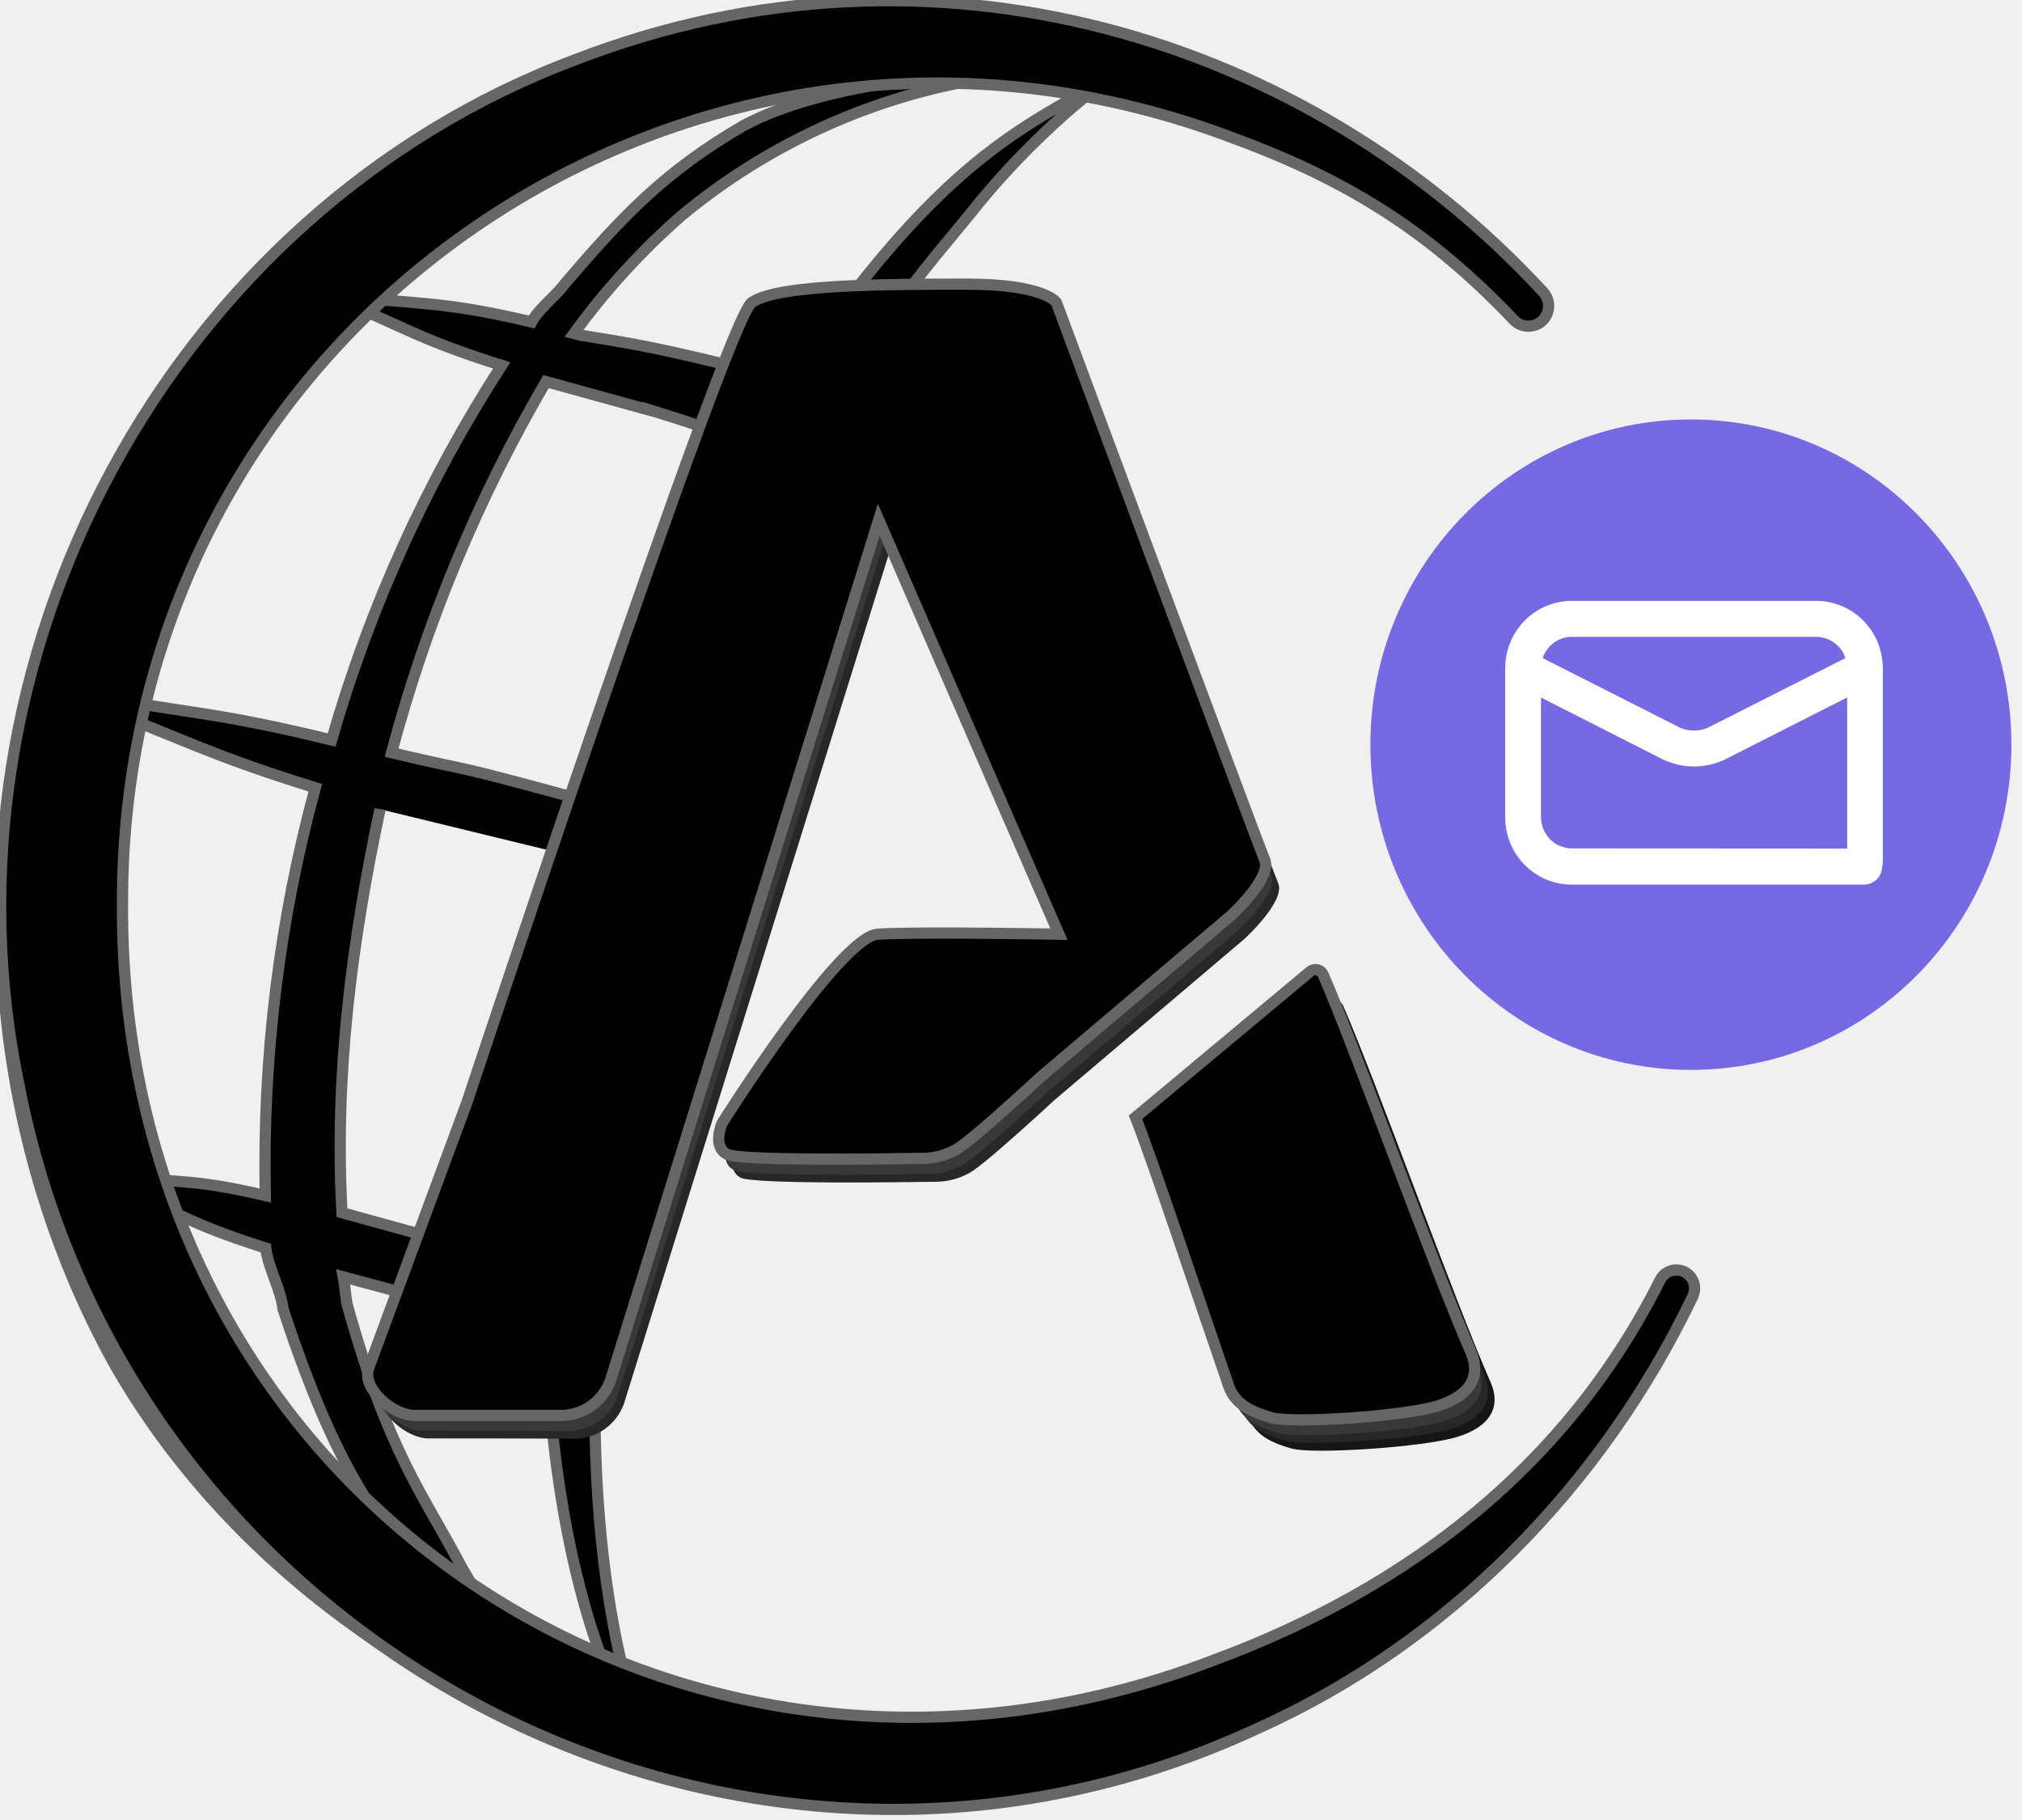
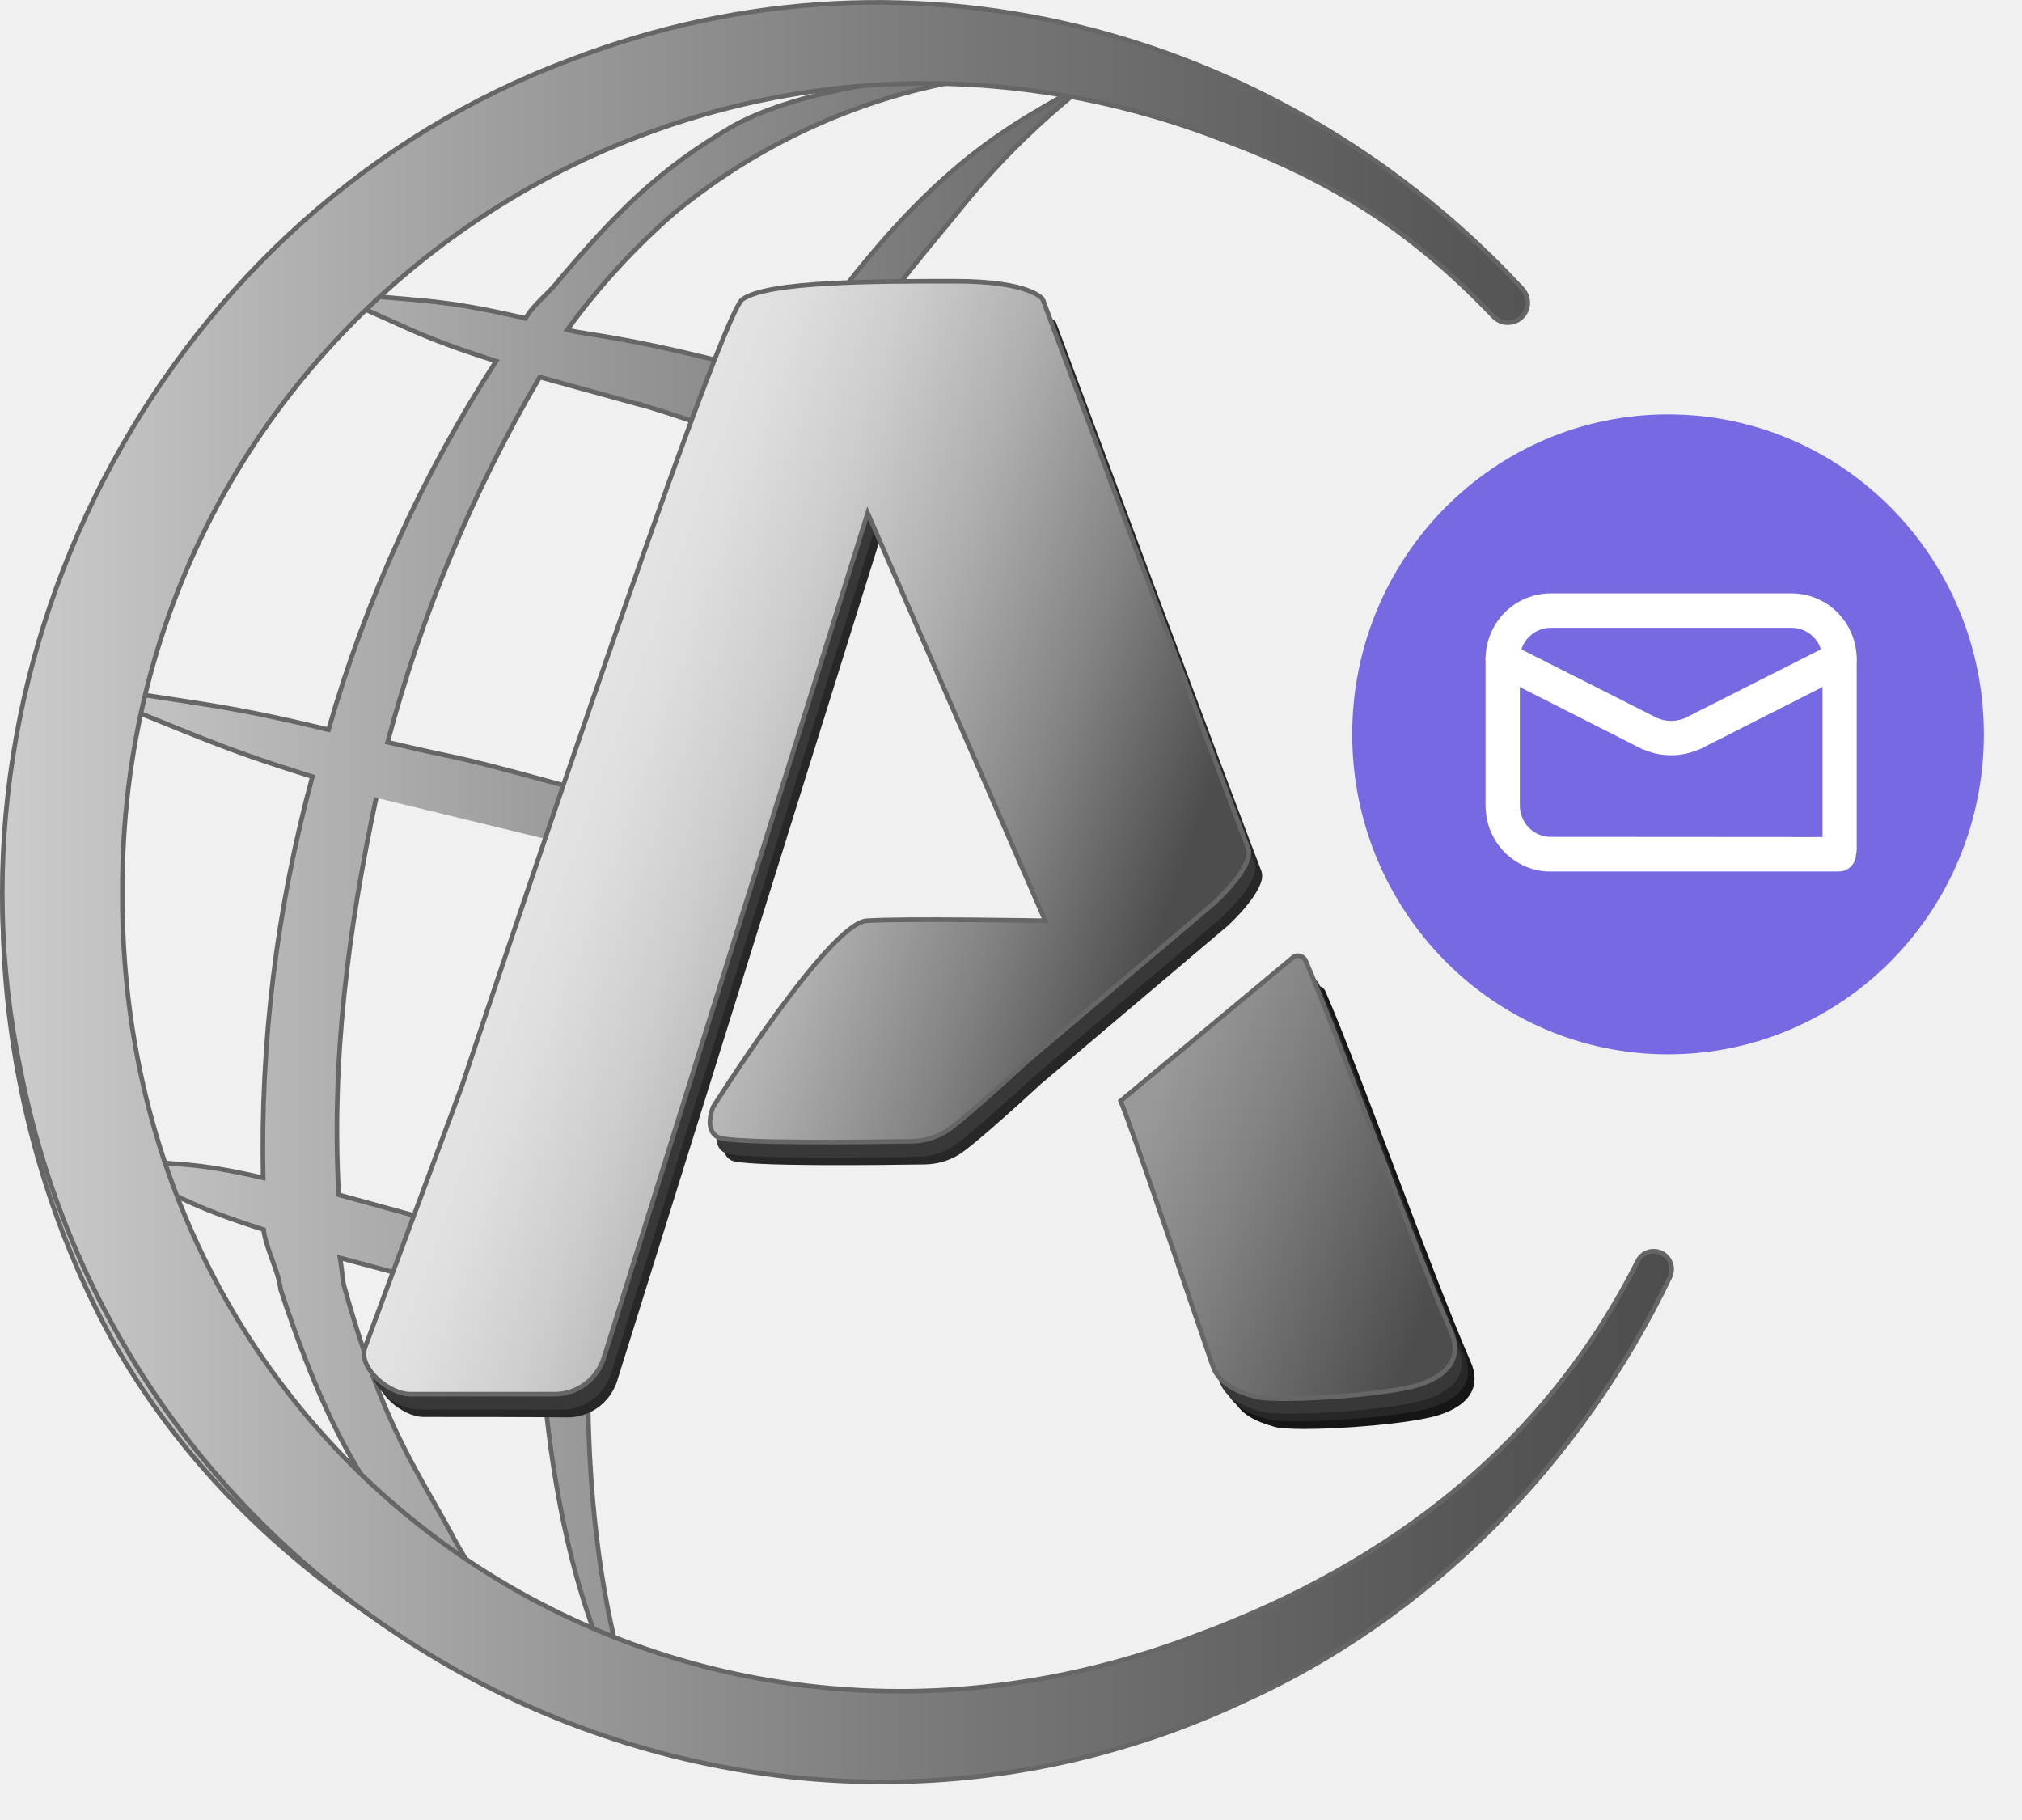
- <svg xmlns="http://www.w3.org/2000/svg" viewBox="0 0 180 162" fill="none">
-   <path d="M98.91 6.788C91.132 11.376 83.767 13.967 70.281 33.949C56.737 30.22 52.982 30.212 51.087 29.691C53.9 25.818 57.135 22.279 60.731 19.142C67.477 13.572 75.4 9.658 83.883 7.705C89.07 6.516 93.903 6.068 98.237 7.074C79.108 1.473 57.83 3.91 39.786 13.879C22.118 23.628 8.675 40.835 2.996 60.861C-2.683 80.887 0.167 103.24 10.086 121.247C20.309 139.327 38.729 152.159 58.56 157.614C58.56 157.614 51.658 145.398 53.17 116.93C54.813 86.099 59.11 72.753 65.064 57.278C75.099 31.16 80.981 25.712 86.531 18.827C90.148 14.308 94.307 10.264 98.91 6.788ZM7.966 61.918C11.425 48.212 18.711 35.811 28.948 26.204C36.631 29.317 36.812 30.029 44.662 32.525C38.013 42.816 32.909 54.053 29.519 65.867C19.709 63.489 17.668 63.591 7.966 61.918ZM53.727 76.871C50.385 89.351 50.226 97.572 49.206 112.768C39.757 110.162 47.52 112.313 37.984 110.023L30.445 107.945C29.765 95.803 31.299 83.94 33.831 72.026M48.612 118.788C48.887 129.182 50.87 144.114 56.491 153.973C50.168 151.924 44.597 145.699 41.066 139.445C37.593 132.838 34.598 129.41 30.894 116.071C30.756 115.337 30.699 114.361 30.561 113.656C40.017 116.226 39.532 115.954 48.612 118.788ZM57.67 36.43C67.04 39.367 58.343 36.878 67.799 39.484C61.621 51.23 58.944 61.198 55.963 72.327C37.977 67.372 43.779 69.119 34.859 66.998C37.941 55.404 42.566 44.291 48.605 33.964L57.67 36.467V36.43ZM41.435 16.353C49.826 11.306 59.067 7.883 68.689 6.259C76.903 4.955 85.278 5.126 93.433 6.766C87.088 6.032 73.501 7.243 66.208 11.17C59.233 15.222 55.478 19.15 50.218 25.338C49.654 26.16 47.932 27.504 47.325 28.656C39.011 26.704 37.572 27.188 29.006 26.182C32.81 22.487 36.974 19.194 41.435 16.353ZM7.807 62.534C17.01 66.065 18.718 67.203 28.065 70.118C24.859 81.933 23.36 94.158 23.616 106.411C16.518 104.789 16.612 105.479 9.348 104.48C7.816 100.145 6.825 95.632 6.396 91.046C4.909 81.552 5.387 71.846 7.8 62.549L7.807 62.534ZM9.189 105.112C16.569 108.143 16.142 108.686 23.659 111.094C23.854 112.812 24.997 114.765 25.193 116.497C31.14 134.644 35.228 136.193 39.974 144.143C25.637 135.057 14.773 121.293 9.167 105.112H9.189Z" fill="url(#paint0_linear_1_189882)" />
-   <path d="M53.727 76.871C50.385 89.351 50.226 97.572 49.206 112.768C39.757 110.162 47.52 112.313 37.984 110.023L30.445 107.945C29.765 95.803 31.299 83.94 33.831 72.026M98.91 6.788C91.132 11.376 83.767 13.967 70.281 33.949C56.737 30.22 52.982 30.212 51.087 29.691C53.9 25.818 57.135 22.279 60.731 19.142C67.477 13.572 75.4 9.658 83.883 7.705C89.07 6.516 93.903 6.068 98.237 7.074C79.108 1.473 57.83 3.91 39.786 13.879C22.118 23.628 8.675 40.835 2.996 60.861C-2.683 80.887 0.167 103.24 10.086 121.247C20.309 139.327 38.729 152.159 58.56 157.614C58.56 157.614 51.658 145.398 53.17 116.93C54.813 86.099 59.11 72.753 65.064 57.278C75.099 31.16 80.981 25.712 86.531 18.827C90.148 14.308 94.307 10.264 98.91 6.788ZM7.966 61.918C11.425 48.212 18.711 35.811 28.948 26.204C36.631 29.317 36.812 30.029 44.662 32.525C38.013 42.816 32.909 54.053 29.519 65.867C19.709 63.489 17.668 63.591 7.966 61.918ZM48.612 118.788C48.887 129.182 50.87 144.114 56.491 153.973C50.168 151.924 44.597 145.699 41.066 139.445C37.593 132.838 34.598 129.41 30.894 116.071C30.756 115.337 30.699 114.361 30.561 113.656C40.017 116.226 39.532 115.954 48.612 118.788ZM57.67 36.43C67.04 39.367 58.343 36.878 67.799 39.484C61.621 51.23 58.944 61.198 55.963 72.327C37.977 67.372 43.779 69.119 34.859 66.998C37.941 55.404 42.566 44.291 48.605 33.964L57.67 36.467V36.43ZM41.435 16.353C49.826 11.306 59.067 7.883 68.689 6.259C76.903 4.955 85.278 5.126 93.433 6.766C87.088 6.032 73.501 7.243 66.208 11.17C59.233 15.222 55.478 19.15 50.218 25.338C49.654 26.16 47.932 27.504 47.325 28.656C39.011 26.704 37.572 27.188 29.006 26.182C32.81 22.487 36.974 19.194 41.435 16.353ZM7.807 62.534C17.01 66.065 18.718 67.203 28.065 70.118C24.859 81.933 23.36 94.158 23.616 106.411C16.518 104.789 16.612 105.479 9.348 104.48C7.816 100.145 6.825 95.632 6.396 91.046C4.909 81.552 5.387 71.846 7.8 62.549L7.807 62.534ZM9.189 105.112C16.569 108.143 16.142 108.686 23.659 111.094C23.854 112.812 24.997 114.765 25.193 116.497C31.14 134.644 35.228 136.193 39.974 144.143C25.637 135.057 14.773 121.293 9.167 105.112H9.189Z" stroke="#666666" strokeWidth="0.114" strokeMiterlimit="10" />
-   <path d="M102.853 102.199L118.458 89.169C118.551 89.11 118.656 89.072 118.765 89.057C118.874 89.043 118.984 89.052 119.089 89.085C119.194 89.118 119.291 89.173 119.373 89.247C119.455 89.321 119.521 89.412 119.565 89.514C122.409 95.996 129.412 115.566 132.697 123.047C133.601 125.102 132.812 126.923 129.803 127.877C126.793 128.831 116.838 129.47 114.971 128.934C113.307 128.457 111.723 127.789 111.158 126.137C108.865 119.509 104.227 105.678 102.853 102.199Z" fill="#161616" />
-   <path d="M102.274 101.507L117.88 88.477C117.973 88.418 118.078 88.38 118.187 88.366C118.296 88.352 118.406 88.361 118.511 88.394C118.616 88.426 118.713 88.482 118.795 88.555C118.877 88.629 118.943 88.72 118.987 88.822C121.83 95.304 128.834 114.875 132.119 122.355C133.023 124.411 132.234 126.231 129.188 127.186C126.251 128.103 116.223 128.779 114.357 128.243C112.693 127.766 111.108 127.098 110.544 125.446C108.265 118.817 103.649 104.943 102.274 101.507Z" fill="#272727" />
-   <path d="M40.915 105.746L33.998 123.87C33.441 125.728 36.219 128.047 38.129 128.033C41.161 128.033 47.831 128.033 51.102 128.069C52.072 128.076 53.021 127.777 53.818 127.214C54.614 126.652 55.22 125.853 55.551 124.928L79.426 48.347L95.466 85.228C95.466 85.228 82.747 85 79.34 85.228C75.932 85.456 65.478 102.061 65.478 102.061C65.478 102.061 64.573 104.131 65.933 104.828C67.084 105.408 79.535 105.247 83.413 105.188C84.474 105.167 85.513 104.871 86.43 104.329C87.913 103.441 93.882 97.906 93.882 97.906L110.761 83.591C110.761 83.591 114.465 80.229 113.785 78.614C113.105 76.999 95.242 29.004 95.242 29.004C95.242 29.004 94.244 27.375 87.284 27.367C80.164 27.367 70.383 27.367 68.111 29.012C65.839 30.656 42.297 100.027 42.297 100.027L40.915 105.746Z" fill="#272727" />
-   <path d="M101.695 100.809L117.301 87.786C117.394 87.727 117.499 87.689 117.608 87.674C117.716 87.66 117.827 87.67 117.932 87.702C118.037 87.735 118.134 87.79 118.216 87.864C118.298 87.938 118.364 88.029 118.408 88.131C121.251 94.613 128.255 114.184 131.539 121.664C132.444 123.72 131.655 125.533 128.609 126.487C125.563 127.441 115.644 128.087 113.77 127.552C112.114 127.074 110.529 126.406 109.965 124.747C107.708 118.155 103.07 104.259 101.695 100.809Z" fill="#383838" />
-   <path d="M40.364 105.058L33.448 123.183C32.891 125.04 35.661 127.36 37.572 127.345C40.61 127.345 47.273 127.345 50.551 127.382C51.522 127.388 52.47 127.09 53.267 126.527C54.063 125.965 54.669 125.166 55.001 124.24L78.876 47.66L94.916 84.541C94.916 84.541 82.197 84.313 78.789 84.541C75.381 84.768 64.855 101.373 64.855 101.373C64.855 101.373 63.95 103.443 65.31 104.133C66.461 104.721 78.912 104.559 82.79 104.493C83.851 104.478 84.891 104.185 85.807 103.642C87.254 102.753 93.259 97.218 93.259 97.218L110.138 82.904C110.138 82.904 113.842 79.541 113.162 77.927C112.482 76.311 94.619 28.317 94.619 28.317C94.619 28.317 93.621 26.687 86.661 26.68C79.541 26.68 69.76 26.68 67.488 28.324C65.216 29.968 41.703 99.34 41.703 99.34L40.364 105.058Z" fill="#383838" />
-   <path d="M101.08 99.45L116.686 86.428C116.778 86.367 116.882 86.328 116.991 86.312C117.1 86.297 117.211 86.305 117.316 86.337C117.421 86.369 117.518 86.424 117.601 86.498C117.683 86.572 117.749 86.663 117.793 86.765C120.629 93.255 127.64 112.818 130.924 120.306C131.829 122.361 131.04 124.174 128.03 125.129C125.02 126.083 115.065 126.729 113.191 126.193C111.535 125.716 109.95 125.048 109.386 123.389C107.092 116.767 102.476 102.893 101.08 99.45Z" fill="url(#paint1_linear_1_189882)" stroke="#666666" strokeWidth="0.114" strokeMiterlimit="10" />
-   <path d="M32.797 121.826C32.248 123.676 35.019 126.003 36.929 125.988C39.96 125.988 46.631 125.988 49.908 125.988C50.877 125.997 51.826 125.701 52.622 125.139C53.418 124.578 54.022 123.779 54.35 122.853L78.226 46.266L94.266 83.154C94.266 83.154 81.546 82.926 78.139 83.154C74.731 83.382 64.277 99.979 64.277 99.979C64.277 99.979 63.365 102.057 64.733 102.747C65.883 103.334 78.334 103.172 82.212 103.106C83.271 103.093 84.308 102.799 85.222 102.255C86.712 101.367 92.674 95.832 92.674 95.832L109.56 81.517C109.56 81.517 113.264 78.147 112.584 76.54C111.904 74.932 94.041 26.93 94.041 26.93C94.041 26.93 93.036 25.293 86.083 25.293C78.956 25.293 69.182 25.293 66.91 26.937C64.638 28.582 41.588 98.063 41.588 98.063L32.797 121.826Z" fill="url(#paint2_linear_1_189882)" stroke="#666666" strokeWidth="0.114" strokeMiterlimit="10" />
-   <path d="M108.047 147.775C59.986 166.215 10.658 132.359 10.904 80.576C10.687 28.801 61.968 -6.046 110.023 12.379C120.246 16.16 127.43 20.777 134.759 28.478C134.977 28.71 135.252 28.879 135.556 28.966C135.86 29.054 136.182 29.058 136.488 28.977H136.531C136.829 28.898 137.101 28.742 137.321 28.524C137.541 28.307 137.702 28.035 137.788 27.736C137.874 27.437 137.882 27.12 137.811 26.816C137.741 26.513 137.594 26.233 137.385 26.004C116.447 3.306 83.058 -6.978 51.289 5.288C15.238 18.766 -6.294 58.634 1.73 96.792C11.664 147.107 66.121 175.178 111.947 153.853C128.964 146.226 142.652 132.19 150.69 115.402C150.804 115.165 150.861 114.905 150.855 114.642C150.849 114.379 150.781 114.121 150.656 113.891C150.531 113.66 150.353 113.464 150.137 113.318C149.922 113.172 149.675 113.081 149.417 113.052H149.373C149.051 113.019 148.726 113.086 148.441 113.245C148.157 113.404 147.927 113.646 147.782 113.941C139.519 130.392 125.505 141.308 108.047 147.775Z" fill="url(#paint3_linear_1_189882)" stroke="#666666" strokeWidth="0.114" strokeMiterlimit="10" />
-   <g clipPath="url(#clip0_1_189882)">
-     <path d="M150.526 95.233C166.283 95.233 179.056 82.272 179.056 66.284C179.056 50.297 166.283 37.336 150.526 37.336C134.769 37.336 121.995 50.297 121.995 66.284C121.995 82.272 134.769 95.233 150.526 95.233Z" fill="#7769E1" />
-     <path d="M165.95 76.033C166.166 76.03 166.378 76.093 166.559 76.214C166.74 76.334 166.881 76.507 166.964 76.71C167.047 76.912 167.068 77.135 167.025 77.35C166.982 77.566 166.877 77.763 166.723 77.916C166.516 78.121 166.239 78.237 165.95 78.239H139.929C139.215 78.241 138.507 78.1 137.846 77.824C137.185 77.547 136.585 77.141 136.08 76.628C135.574 76.115 135.174 75.505 134.902 74.835C134.63 74.164 134.491 73.446 134.494 72.72V59.485C134.494 58.761 134.635 58.045 134.908 57.377C135.182 56.709 135.582 56.102 136.087 55.592C136.592 55.081 137.191 54.677 137.851 54.401C138.51 54.126 139.217 53.986 139.929 53.988H161.674C162.387 53.986 163.093 54.126 163.753 54.401C164.412 54.677 165.011 55.081 165.516 55.592C166.021 56.102 166.422 56.709 166.695 57.377C166.968 58.045 167.109 58.761 167.109 59.485V76.707C167.112 76.927 167.05 77.142 166.931 77.325C166.812 77.508 166.642 77.652 166.442 77.736C166.243 77.82 166.023 77.842 165.811 77.799C165.599 77.755 165.404 77.648 165.253 77.491C165.05 77.282 164.936 77.001 164.935 76.707V59.485C164.935 58.61 164.593 57.771 163.983 57.153C163.374 56.534 162.547 56.187 161.685 56.187H139.929C139.067 56.187 138.241 56.534 137.631 57.153C137.022 57.771 136.679 58.61 136.679 59.485V72.72C136.679 73.595 137.022 74.434 137.631 75.052C138.241 75.671 139.067 76.018 139.929 76.018L165.95 76.033Z" fill="white" stroke="white" strokeWidth="0.249" strokeMiterlimit="10" />
-     <path d="M165.533 58.502C165.793 58.37 166.093 58.347 166.37 58.436C166.639 58.53 166.861 58.727 166.988 58.986C167.117 59.25 167.141 59.555 167.053 59.836C166.961 60.11 166.767 60.337 166.511 60.466L153.236 67.205H153.203C152.447 67.548 151.628 67.725 150.8 67.725C149.971 67.725 149.152 67.548 148.396 67.205H148.364L135.092 60.466C134.836 60.336 134.641 60.11 134.546 59.836C134.459 59.555 134.482 59.25 134.611 58.986C134.739 58.727 134.962 58.529 135.232 58.436C135.51 58.347 135.81 58.371 136.07 58.502L149.332 65.219C149.795 65.424 150.294 65.53 150.8 65.53C151.305 65.53 151.805 65.424 152.268 65.219L165.533 58.502Z" fill="white" stroke="white" strokeWidth="0.249" strokeMiterlimit="10" />
+ <svg xmlns="http://www.w3.org/2000/svg" width="50" height="45" viewBox="0 0 50 45" fill="none">
+   <path d="M27.118 1.896C24.989 3.15 22.973 3.858 19.281 9.319C15.573 8.299 14.546 8.297 14.027 8.155C14.797 7.096 15.682 6.129 16.667 5.272C18.513 3.75 20.682 2.68 23.004 2.146C24.424 1.821 25.747 1.699 26.934 1.974C21.697 0.443 15.872 1.109 10.933 3.834C6.097 6.498 2.417 11.2 0.862 16.673C-0.693 22.146 0.088 28.255 2.803 33.176C5.601 38.118 10.644 41.624 16.073 43.115C16.073 43.115 14.183 39.777 14.597 31.997C15.046 23.571 16.223 19.923 17.853 15.694C20.6 8.556 22.21 7.068 23.729 5.186C24.719 3.951 25.858 2.846 27.118 1.896ZM2.223 16.962C3.17 13.216 5.164 9.827 7.966 7.202C10.069 8.053 10.119 8.247 12.268 8.929C10.448 11.742 9.051 14.813 8.123 18.042C5.437 17.392 4.879 17.42 2.223 16.962ZM14.749 21.049C13.835 24.459 13.791 26.706 13.512 30.859C10.925 30.147 13.05 30.735 10.44 30.109L8.376 29.541C8.19 26.223 8.61 22.981 9.303 19.725M13.349 32.504C13.425 35.345 13.967 39.426 15.506 42.12C13.775 41.56 12.25 39.859 11.284 38.15C10.333 36.344 9.513 35.407 8.499 31.762C8.461 31.561 8.445 31.295 8.408 31.102C10.996 31.804 10.864 31.73 13.349 32.504ZM15.829 9.997C18.394 10.799 16.013 10.119 18.602 10.831C16.91 14.041 16.177 16.766 15.361 19.807C10.438 18.453 12.026 18.93 9.584 18.351C10.428 15.182 11.694 12.145 13.347 9.323L15.829 10.007V9.997ZM11.385 4.51C13.681 3.13 16.211 2.195 18.845 1.751C21.093 1.395 23.386 1.442 25.619 1.89C23.882 1.689 20.162 2.02 18.166 3.093C16.257 4.201 15.229 5.274 13.789 6.965C13.634 7.19 13.163 7.557 12.997 7.872C10.721 7.339 10.327 7.471 7.982 7.196C9.023 6.186 10.164 5.286 11.385 4.51ZM2.179 17.131C4.698 18.096 5.166 18.407 7.725 19.203C6.847 22.432 6.437 25.773 6.507 29.122C4.564 28.678 4.589 28.867 2.601 28.594C2.182 27.409 1.91 26.176 1.793 24.923C1.386 22.328 1.517 19.676 2.177 17.135L2.179 17.131ZM2.557 28.767C4.578 29.595 4.461 29.744 6.518 30.402C6.572 30.871 6.885 31.405 6.938 31.878C8.566 36.838 9.685 37.261 10.985 39.434C7.06 36.951 4.086 33.189 2.551 28.767H2.557Z" fill="url(#paint0_linear_2413_242800)" />
+   <path d="M14.749 21.049C13.835 24.459 13.791 26.706 13.512 30.859C10.925 30.147 13.05 30.735 10.44 30.109L8.376 29.541C8.19 26.223 8.61 22.981 9.303 19.725M27.118 1.896C24.989 3.15 22.973 3.858 19.281 9.319C15.573 8.299 14.546 8.297 14.027 8.155C14.797 7.096 15.682 6.129 16.667 5.272C18.513 3.75 20.682 2.68 23.004 2.146C24.424 1.821 25.747 1.699 26.934 1.974C21.697 0.443 15.872 1.109 10.933 3.834C6.097 6.498 2.417 11.2 0.862 16.673C-0.693 22.146 0.088 28.255 2.803 33.176C5.601 38.118 10.644 41.624 16.073 43.115C16.073 43.115 14.183 39.777 14.597 31.997C15.046 23.571 16.223 19.923 17.853 15.694C20.6 8.556 22.21 7.068 23.729 5.186C24.719 3.951 25.858 2.846 27.118 1.896ZM2.223 16.962C3.17 13.216 5.164 9.827 7.966 7.202C10.069 8.053 10.119 8.247 12.268 8.929C10.448 11.742 9.051 14.813 8.123 18.042C5.437 17.392 4.879 17.42 2.223 16.962ZM13.349 32.504C13.425 35.345 13.967 39.426 15.506 42.12C13.775 41.56 12.25 39.859 11.284 38.15C10.333 36.344 9.513 35.407 8.499 31.762C8.461 31.561 8.445 31.295 8.408 31.102C10.996 31.804 10.864 31.73 13.349 32.504ZM15.829 9.997C18.394 10.799 16.013 10.119 18.602 10.831C16.91 14.041 16.177 16.766 15.361 19.807C10.438 18.453 12.026 18.93 9.584 18.351C10.428 15.182 11.694 12.145 13.347 9.323L15.829 10.007V9.997ZM11.385 4.51C13.681 3.13 16.211 2.195 18.845 1.751C21.093 1.395 23.386 1.442 25.619 1.89C23.882 1.689 20.162 2.02 18.166 3.093C16.257 4.201 15.229 5.274 13.789 6.965C13.634 7.19 13.163 7.557 12.997 7.872C10.721 7.339 10.327 7.471 7.982 7.196C9.023 6.186 10.164 5.286 11.385 4.51ZM2.179 17.131C4.698 18.096 5.166 18.407 7.725 19.203C6.847 22.432 6.437 25.773 6.507 29.122C4.564 28.678 4.589 28.867 2.601 28.594C2.182 27.409 1.91 26.176 1.793 24.923C1.386 22.328 1.517 19.676 2.177 17.135L2.179 17.131ZM2.557 28.767C4.578 29.595 4.461 29.744 6.518 30.402C6.572 30.871 6.885 31.405 6.938 31.878C8.566 36.838 9.685 37.261 10.985 39.434C7.06 36.951 4.086 33.189 2.551 28.767H2.557Z" stroke="#666666" stroke-width="0.114" stroke-miterlimit="10" />
+   <path d="M28.197 27.972L32.469 24.411C32.495 24.395 32.523 24.385 32.553 24.381C32.583 24.377 32.613 24.379 32.642 24.388C32.671 24.397 32.697 24.412 32.72 24.433C32.742 24.453 32.76 24.478 32.772 24.505C33.551 26.277 35.468 31.625 36.367 33.67C36.614 34.231 36.399 34.729 35.575 34.99C34.751 35.251 32.026 35.425 31.515 35.279C31.059 35.148 30.625 34.966 30.471 34.514C29.843 32.703 28.574 28.923 28.197 27.972Z" fill="#161616" />
+   <path d="M28.037 27.785L32.309 24.224C32.335 24.207 32.363 24.197 32.393 24.193C32.423 24.189 32.453 24.192 32.482 24.201C32.511 24.21 32.537 24.225 32.559 24.245C32.582 24.265 32.6 24.29 32.612 24.318C33.39 26.089 35.308 31.438 36.207 33.482C36.454 34.044 36.238 34.541 35.405 34.802C34.6 35.053 31.855 35.238 31.345 35.091C30.889 34.961 30.455 34.778 30.301 34.327C29.677 32.515 28.413 28.724 28.037 27.785Z" fill="#272727" />
+   <path d="M11.241 28.944L9.348 33.897C9.195 34.405 9.956 35.038 10.479 35.035C11.309 35.035 13.135 35.035 14.03 35.045C14.296 35.046 14.555 34.965 14.773 34.811C14.991 34.657 15.157 34.439 15.248 34.186L21.784 13.257L26.174 23.336C26.174 23.336 22.693 23.274 21.76 23.336C20.827 23.398 17.965 27.937 17.965 27.937C17.965 27.937 17.718 28.502 18.09 28.693C18.405 28.851 21.813 28.807 22.875 28.791C23.165 28.785 23.45 28.705 23.701 28.556C24.107 28.314 25.741 26.801 25.741 26.801L30.361 22.889C30.361 22.889 31.375 21.97 31.189 21.529C31.003 21.087 26.113 7.971 26.113 7.971C26.113 7.971 25.84 7.525 23.934 7.523C21.986 7.523 19.308 7.523 18.686 7.973C18.064 8.422 11.62 27.381 11.62 27.381L11.241 28.944Z" fill="#272727" />
+   <path d="M27.879 27.591L32.151 24.032C32.176 24.016 32.205 24.006 32.235 24.002C32.265 23.998 32.295 24 32.324 24.009C32.352 24.018 32.379 24.033 32.401 24.054C32.424 24.074 32.442 24.099 32.454 24.127C33.232 25.898 35.149 31.247 36.048 33.291C36.296 33.853 36.08 34.348 35.246 34.609C34.413 34.87 31.697 35.046 31.184 34.9C30.731 34.769 30.297 34.587 30.143 34.133C29.525 32.332 28.255 28.534 27.879 27.591Z" fill="#383838" />
+   <path d="M11.091 28.756L9.198 33.71C9.045 34.217 9.804 34.851 10.326 34.847C11.158 34.847 12.982 34.847 13.88 34.857C14.145 34.859 14.405 34.777 14.623 34.623C14.841 34.47 15.007 34.251 15.098 33.998L21.633 13.07L26.024 23.149C26.024 23.149 22.542 23.087 21.61 23.149C20.677 23.211 17.795 27.749 17.795 27.749C17.795 27.749 17.547 28.315 17.92 28.503C18.235 28.664 21.643 28.62 22.705 28.602C22.995 28.598 23.28 28.517 23.531 28.369C23.927 28.126 25.57 26.614 25.57 26.614L30.191 22.701C30.191 22.701 31.205 21.783 31.019 21.341C30.833 20.9 25.943 7.783 25.943 7.783C25.943 7.783 25.669 7.338 23.764 7.336C21.816 7.336 19.138 7.336 18.516 7.785C17.894 8.235 11.457 27.193 11.457 27.193L11.091 28.756Z" fill="#383838" />
+   <path d="M27.711 27.221L31.983 23.663C32.008 23.646 32.037 23.635 32.066 23.631C32.096 23.627 32.127 23.629 32.155 23.638C32.184 23.647 32.211 23.662 32.233 23.682C32.256 23.702 32.274 23.727 32.286 23.755C33.062 25.528 34.981 30.875 35.88 32.921C36.128 33.483 35.912 33.978 35.088 34.239C34.264 34.5 31.539 34.677 31.026 34.53C30.573 34.4 30.139 34.217 29.985 33.764C29.357 31.954 28.093 28.162 27.711 27.221Z" fill="url(#paint1_linear_2413_242800)" stroke="#666666" stroke-width="0.114" stroke-miterlimit="10" />
+   <path d="M9.019 33.335C8.869 33.84 9.627 34.476 10.15 34.472C10.98 34.472 12.806 34.472 13.703 34.472C13.969 34.475 14.228 34.394 14.446 34.24C14.664 34.087 14.829 33.868 14.919 33.616L21.455 12.685L25.846 22.766C25.846 22.766 22.364 22.704 21.431 22.766C20.498 22.828 17.637 27.364 17.637 27.364C17.637 27.364 17.387 27.932 17.761 28.121C18.076 28.281 21.485 28.237 22.546 28.219C22.836 28.215 23.12 28.135 23.37 27.986C23.778 27.744 25.41 26.231 25.41 26.231L30.033 22.319C30.033 22.319 31.047 21.398 30.86 20.959C30.674 20.519 25.785 7.401 25.785 7.401C25.785 7.401 25.509 6.953 23.606 6.953C21.655 6.953 18.979 6.953 18.358 7.403C17.736 7.852 11.426 26.841 11.426 26.841L9.019 33.335Z" fill="url(#paint2_linear_2413_242800)" stroke="#666666" stroke-width="0.114" stroke-miterlimit="10" />
+   <path d="M29.618 40.428C16.462 45.468 2.959 36.215 3.026 22.064C2.967 7.914 17.005 -1.61 30.159 3.426C32.958 4.459 34.924 5.721 36.93 7.825C36.99 7.889 37.066 7.935 37.149 7.959C37.232 7.983 37.32 7.984 37.404 7.962H37.416C37.497 7.94 37.571 7.898 37.632 7.838C37.692 7.779 37.736 7.704 37.76 7.623C37.783 7.541 37.785 7.454 37.766 7.371C37.747 7.288 37.706 7.212 37.649 7.149C31.918 0.946 22.778 -1.865 14.081 1.488C4.212 5.171 -1.682 16.067 0.515 26.495C3.234 40.246 18.141 47.917 30.686 42.089C35.344 40.005 39.091 36.169 41.291 31.581C41.323 31.516 41.338 31.445 41.337 31.373C41.335 31.301 41.316 31.231 41.282 31.168C41.248 31.105 41.199 31.051 41.14 31.011C41.081 30.972 41.014 30.947 40.943 30.939H40.931C40.843 30.93 40.754 30.948 40.676 30.991C40.598 31.035 40.535 31.101 40.495 31.182C38.234 35.678 34.397 38.661 29.618 40.428Z" fill="url(#paint3_linear_2413_242800)" stroke="#666666" stroke-width="0.114" stroke-miterlimit="10" />
+   <g clip-path="url(#clip0_2413_242800)">
+     <path d="M41.248 26.069C45.561 26.069 49.057 22.527 49.057 18.157C49.057 13.788 45.561 10.246 41.248 10.246C36.934 10.246 33.438 13.788 33.438 18.157C33.438 22.527 36.934 26.069 41.248 26.069Z" fill="#7769E1" />
+     <path d="M45.47 20.822C45.529 20.821 45.587 20.838 45.637 20.871C45.686 20.904 45.725 20.951 45.748 21.006C45.77 21.062 45.776 21.123 45.765 21.182C45.753 21.24 45.724 21.294 45.682 21.336C45.625 21.392 45.549 21.424 45.47 21.424H38.347C38.152 21.425 37.958 21.387 37.777 21.311C37.596 21.235 37.432 21.124 37.293 20.984C37.155 20.844 37.045 20.677 36.971 20.494C36.897 20.311 36.859 20.114 36.859 19.916V16.299C36.859 16.101 36.898 15.906 36.973 15.723C37.048 15.54 37.157 15.375 37.295 15.235C37.434 15.095 37.598 14.985 37.778 14.91C37.959 14.835 38.152 14.796 38.347 14.797H44.3C44.495 14.796 44.688 14.835 44.869 14.91C45.049 14.985 45.213 15.095 45.351 15.235C45.49 15.375 45.599 15.54 45.674 15.723C45.749 15.906 45.788 16.101 45.788 16.299V21.006C45.788 21.066 45.771 21.125 45.739 21.175C45.706 21.225 45.66 21.264 45.605 21.287C45.55 21.31 45.49 21.316 45.432 21.304C45.374 21.292 45.321 21.263 45.279 21.22C45.224 21.163 45.193 21.086 45.192 21.006V16.299C45.192 16.06 45.099 15.831 44.932 15.662C44.765 15.493 44.539 15.398 44.303 15.398H38.347C38.111 15.398 37.885 15.493 37.718 15.662C37.551 15.831 37.458 16.06 37.458 16.299V19.916C37.458 20.155 37.551 20.384 37.718 20.553C37.885 20.723 38.111 20.817 38.347 20.817L45.47 20.822Z" fill="white" stroke="white" stroke-width="0.249" stroke-miterlimit="10" />
+     <path d="M45.356 16.029C45.427 15.993 45.509 15.986 45.585 16.011C45.659 16.036 45.72 16.09 45.754 16.161C45.79 16.233 45.796 16.316 45.772 16.393C45.747 16.468 45.694 16.53 45.624 16.565L41.99 18.407H41.981C41.774 18.501 41.55 18.549 41.323 18.549C41.096 18.549 40.872 18.501 40.665 18.407H40.656L37.023 16.565C36.953 16.53 36.9 16.468 36.874 16.393C36.85 16.316 36.856 16.233 36.892 16.161C36.926 16.09 36.987 16.036 37.062 16.011C37.137 15.986 37.22 15.993 37.291 16.029L40.921 17.864C41.048 17.92 41.185 17.949 41.323 17.949C41.461 17.949 41.598 17.92 41.725 17.864L45.356 16.029Z" fill="white" stroke="white" stroke-width="0.249" stroke-miterlimit="10" />
  </g>
  <defs>
-     <linearGradient id="paint0_linear_1_189882" x1="0.104" y1="80.869" x2="98.91" y2="80.869" gradientUnits="userSpaceOnUse">
-       <stop stopColor="#CFCFCF" />
-       <stop offset="1" stopColor="#696969" />
+     <linearGradient id="paint0_linear_2413_242800" x1="0.07" y1="22.142" x2="27.118" y2="22.142" gradientUnits="userSpaceOnUse">
+       <stop stop-color="#CFCFCF" />
+       <stop offset="1" stop-color="#696969" />
    </linearGradient>
-     <linearGradient id="paint1_linear_1_189882" x1="103.128" y1="101.271" x2="131.178" y2="112.62" gradientUnits="userSpaceOnUse">
-       <stop stopColor="#999999" />
-       <stop offset="0.34" stopColor="#828282" />
-       <stop offset="1" stopColor="#4D4D4D" />
+     <linearGradient id="paint1_linear_2413_242800" x1="28.271" y1="27.719" x2="35.946" y2="30.829" gradientUnits="userSpaceOnUse">
+       <stop stop-color="#999999" />
+       <stop offset="0.34" stop-color="#828282" />
+       <stop offset="1" stop-color="#4D4D4D" />
    </linearGradient>
-     <linearGradient id="paint2_linear_1_189882" x1="48.027" y1="70.065" x2="102.859" y2="89.445" gradientUnits="userSpaceOnUse">
-       <stop stopColor="#E6E6E6" />
-       <stop offset="0.13" stopColor="#DFDFDF" />
-       <stop offset="0.3" stopColor="#CDCDCD" />
-       <stop offset="0.51" stopColor="#AEAEAE" />
-       <stop offset="0.75" stopColor="#838383" />
-       <stop offset="1" stopColor="#4D4D4D" />
+     <linearGradient id="paint2_linear_2413_242800" x1="13.188" y1="19.189" x2="28.193" y2="24.501" gradientUnits="userSpaceOnUse">
+       <stop stop-color="#E6E6E6" />
+       <stop offset="0.13" stop-color="#DFDFDF" />
+       <stop offset="0.3" stop-color="#CDCDCD" />
+       <stop offset="0.51" stop-color="#AEAEAE" />
+       <stop offset="0.75" stop-color="#838383" />
+       <stop offset="1" stop-color="#4D4D4D" />
    </linearGradient>
-     <linearGradient id="paint3_linear_1_189882" x1="0.059" y1="80.54" x2="150.864" y2="80.54" gradientUnits="userSpaceOnUse">
-       <stop stopColor="#CCCCCC" />
-       <stop offset="0.23" stopColor="#A8A8A8" />
-       <stop offset="0.58" stopColor="#777777" />
-       <stop offset="0.85" stopColor="#595959" />
-       <stop offset="1" stopColor="#4D4D4D" />
+     <linearGradient id="paint3_linear_2413_242800" x1="0.057" y1="22.053" x2="41.339" y2="22.053" gradientUnits="userSpaceOnUse">
+       <stop stop-color="#CCCCCC" />
+       <stop offset="0.23" stop-color="#A8A8A8" />
+       <stop offset="0.58" stop-color="#777777" />
+       <stop offset="0.85" stop-color="#595959" />
+       <stop offset="1" stop-color="#4D4D4D" />
    </linearGradient>
-     <clipPath id="clip0_1_189882">
-       <rect width="57.061" height="57.897" fill="white" transform="translate(121.995 37.3359)" />
+     <clipPath id="clip0_2413_242800">
+       <rect width="15.62" height="15.823" fill="white" transform="translate(33.4375 10.2461)" />
    </clipPath>
  </defs>
</svg>
